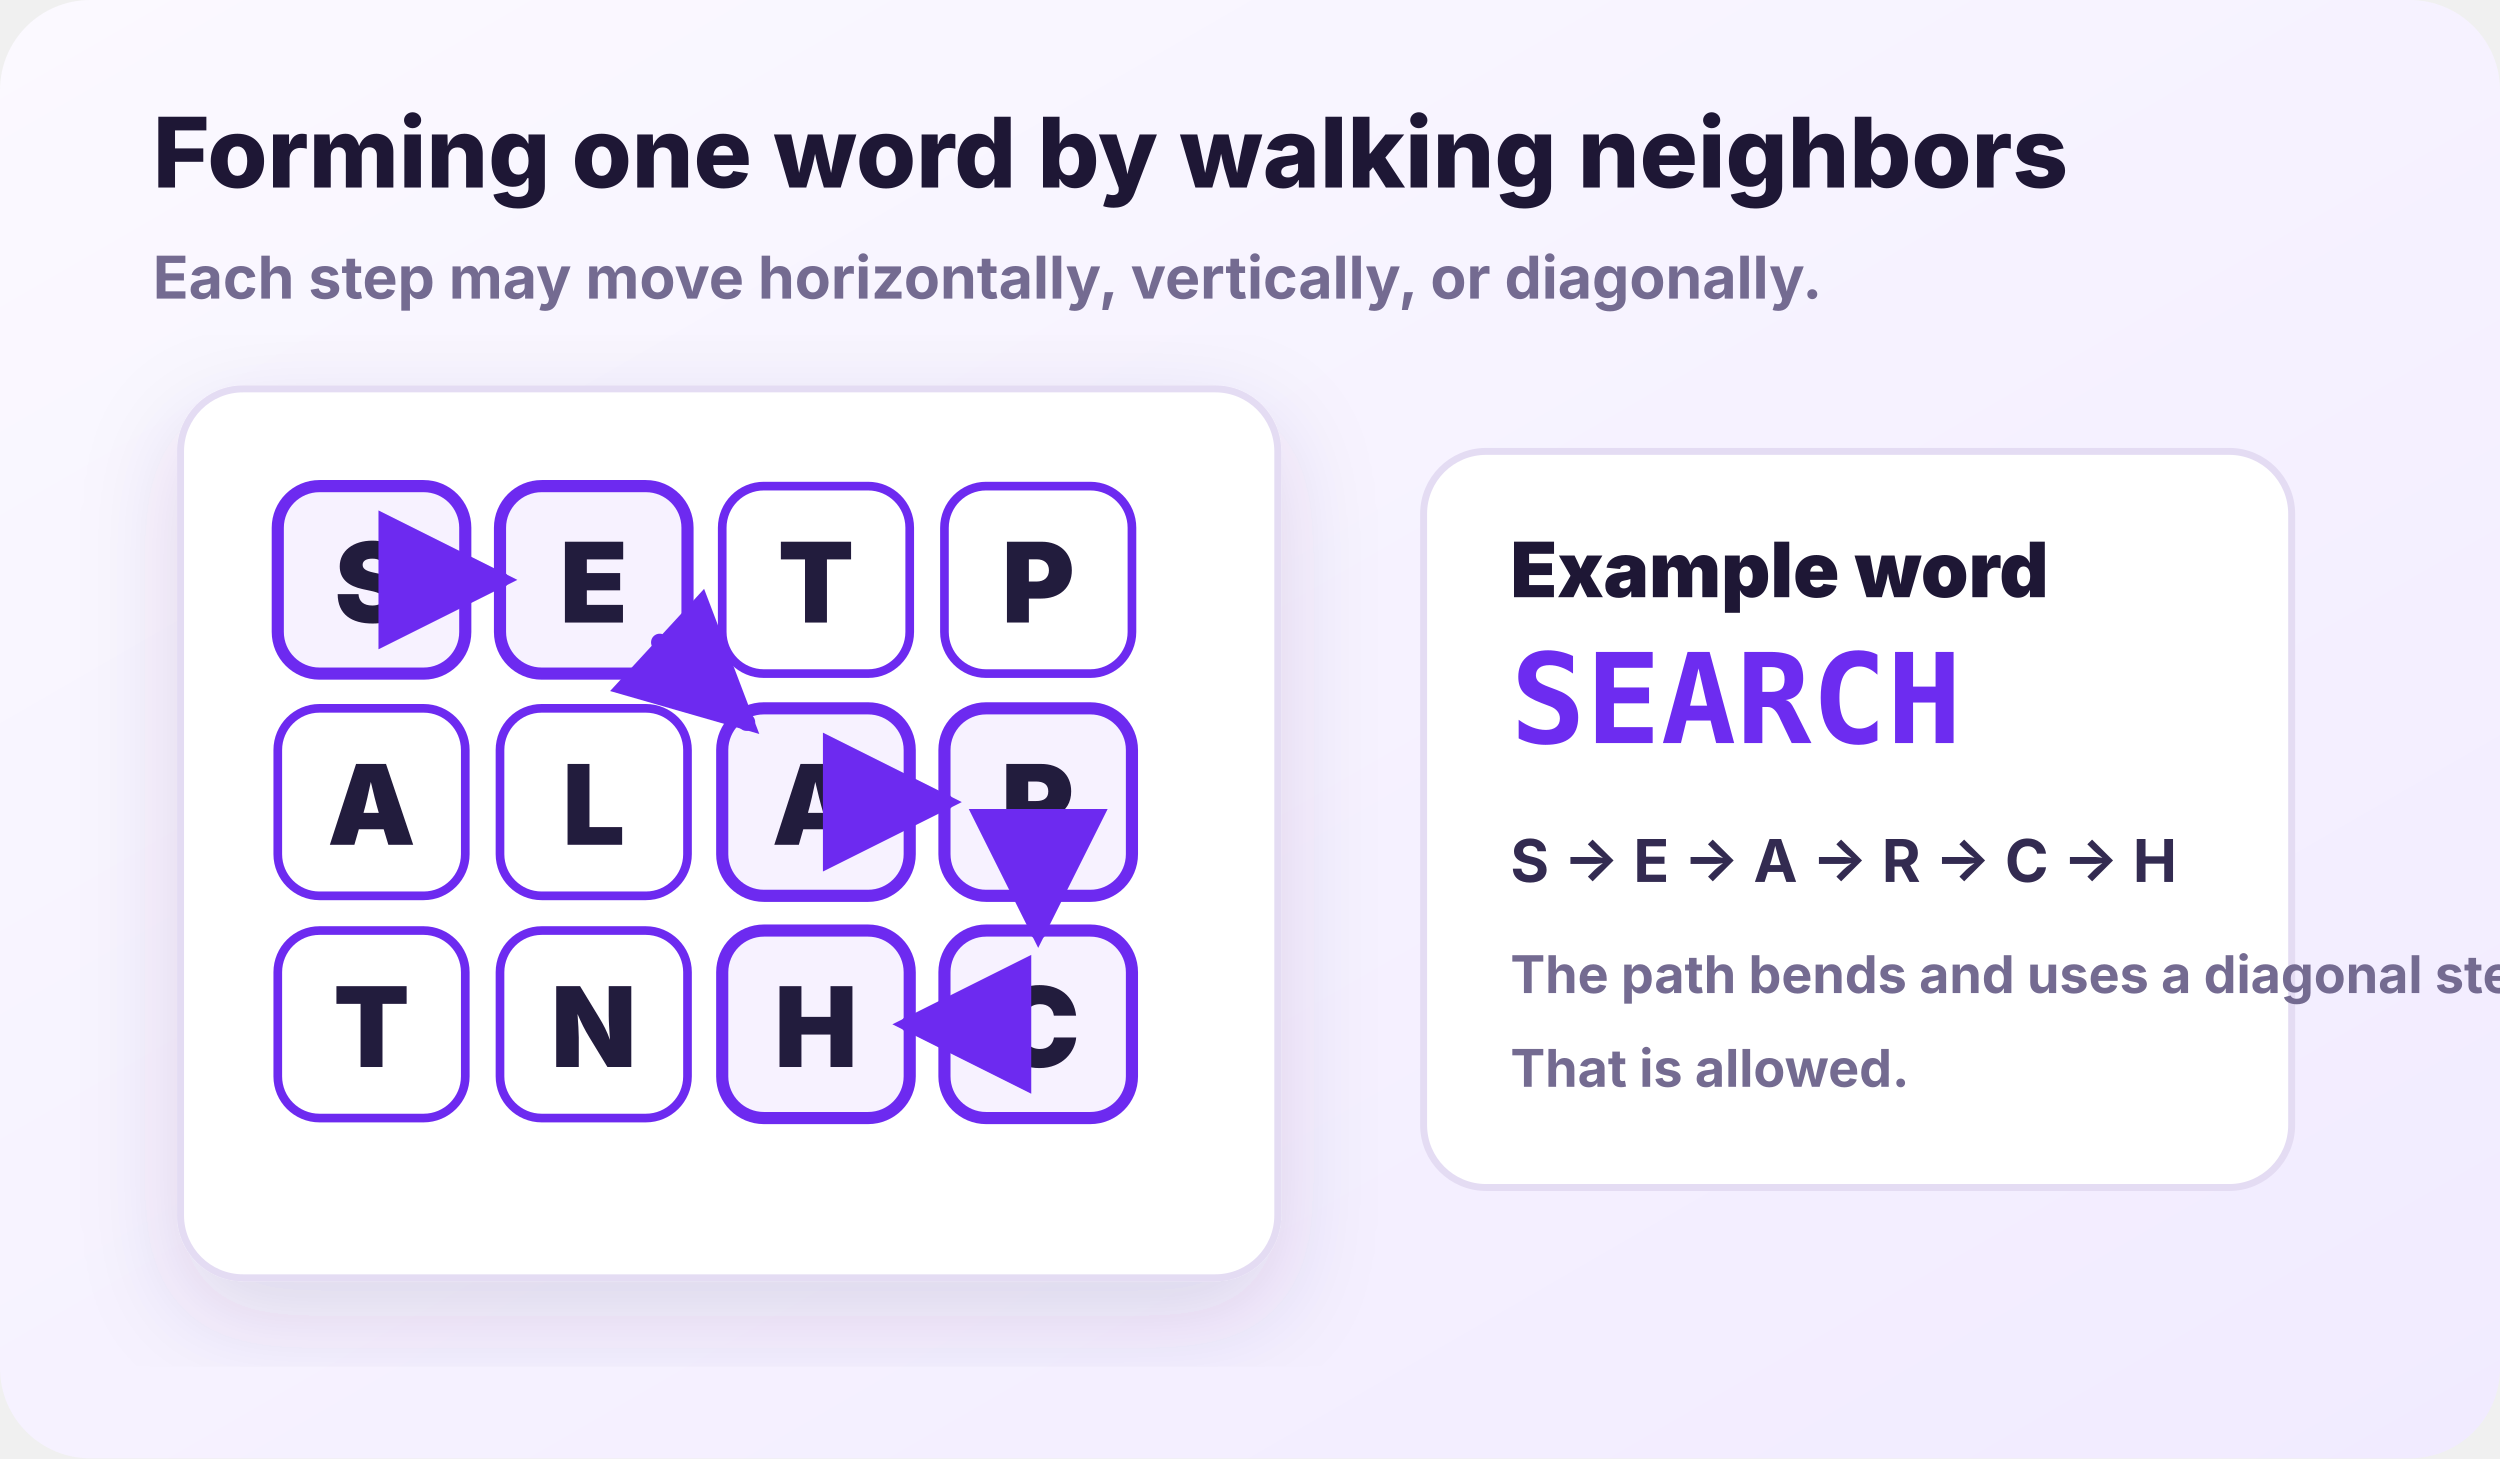
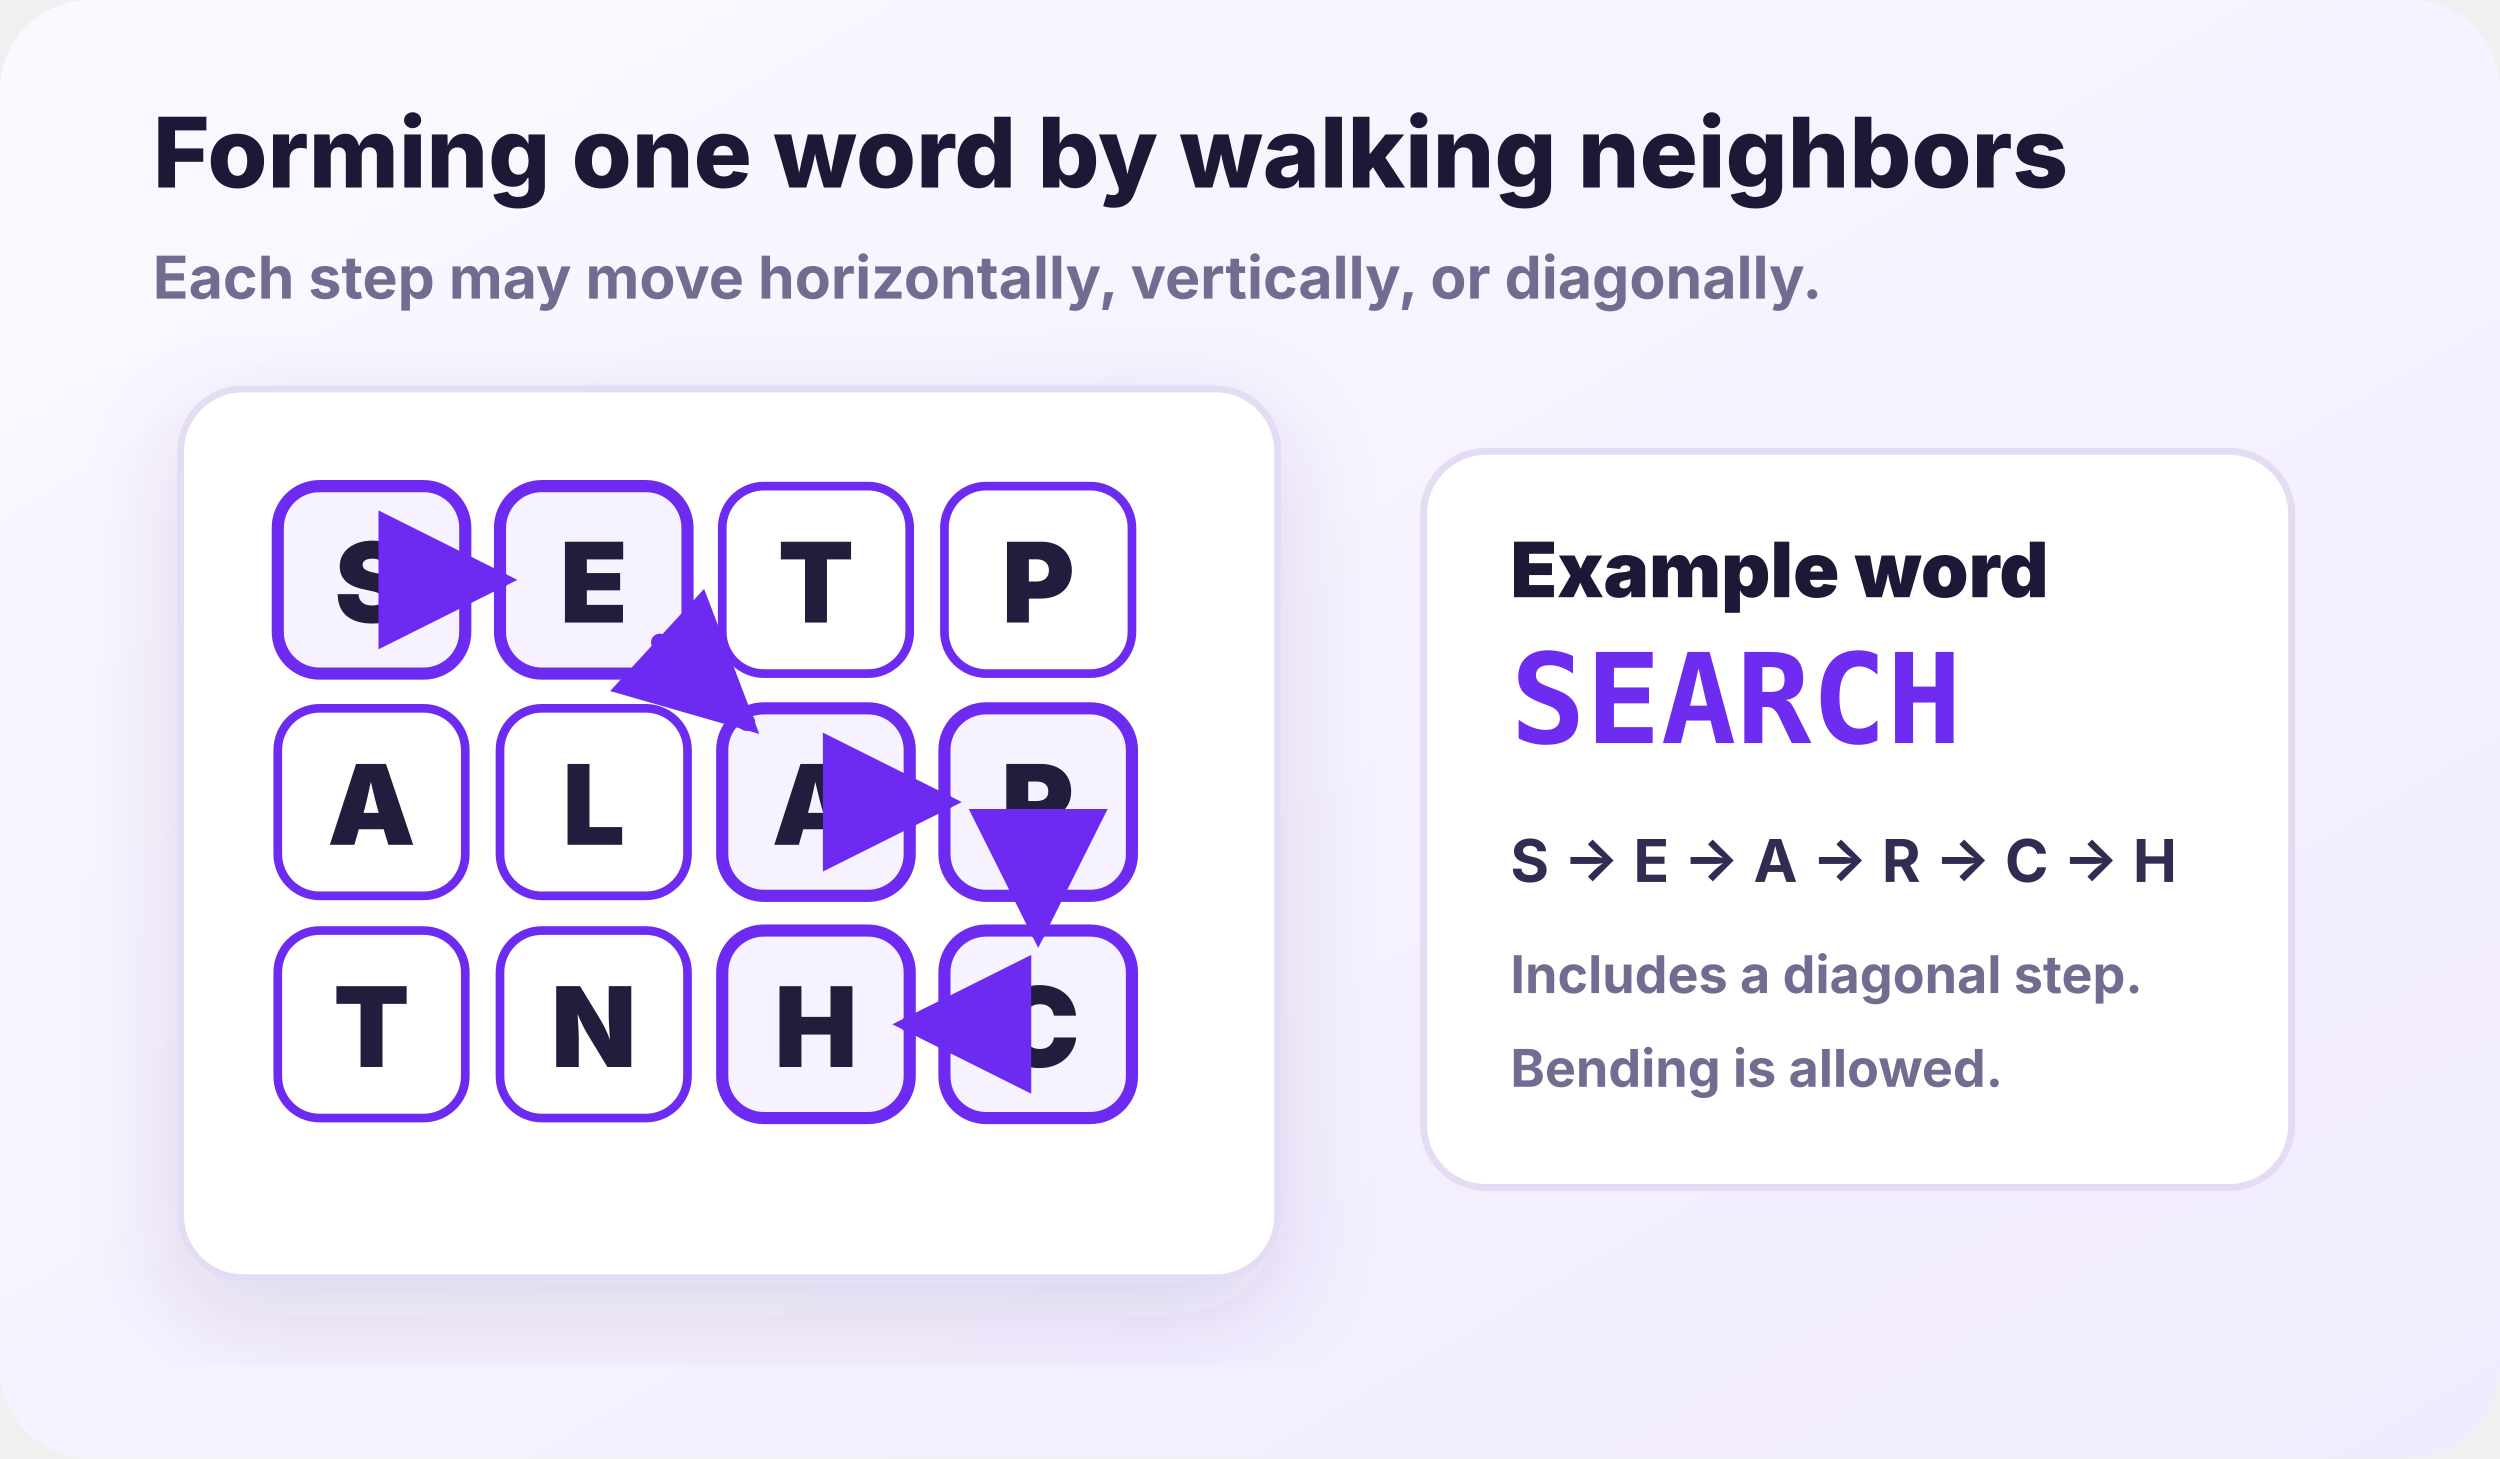
<svg xmlns="http://www.w3.org/2000/svg" width="720" height="420" viewBox="0 0 720 420" role="img" aria-labelledby="title desc">
  <defs>
    <linearGradient id="bg" x1="0" y1="0" x2="1" y2="1">
      <stop offset="0" stop-color="#fbf9ff" />
      <stop offset="1" stop-color="#f1ebff" />
    </linearGradient>
    <filter id="shadow" x="-10%" y="-10%" width="120%" height="120%">
      <feDropShadow dx="0" dy="10" stdDeviation="14" flood-color="#3b256f" flood-opacity="0.14" />
    </filter>
    <marker id="arrow" markerWidth="12" markerHeight="12" refX="9" refY="6" orient="auto" markerUnits="strokeWidth">
      <path d="M2 2 10 6 2 10Z" fill="#6d2cf0" />
    </marker>
  </defs>
  <rect width="720" height="420" rx="26" fill="url(#bg)" />
  <text x="44" y="54" fill="#1e1735" font-family="Inter, Arial, sans-serif" font-size="28" font-weight="800">Forming one word by walking neighbors</text>
  <text x="44" y="86" fill="#746b91" font-family="Inter, Arial, sans-serif" font-size="17" font-weight="650">Each step may move horizontally, vertically, or diagonally.</text>
  <g filter="url(#shadow)">
    <rect x="52" y="112" width="316" height="256" rx="18" fill="#ffffff" stroke="#e4dcf3" stroke-width="2" />
    <g font-family="Inter, Arial, sans-serif" font-size="32" font-weight="850" text-anchor="middle" dominant-baseline="middle">
      <g fill="#ffffff" stroke="#6d2cf0" stroke-width="2.5">
        <rect x="80" y="140" width="54" height="54" rx="12" />
        <rect x="144" y="140" width="54" height="54" rx="12" />
        <rect x="208" y="140" width="54" height="54" rx="12" />
        <rect x="272" y="140" width="54" height="54" rx="12" />
        <rect x="80" y="204" width="54" height="54" rx="12" />
        <rect x="144" y="204" width="54" height="54" rx="12" />
        <rect x="208" y="204" width="54" height="54" rx="12" />
        <rect x="272" y="204" width="54" height="54" rx="12" />
        <rect x="80" y="268" width="54" height="54" rx="12" />
        <rect x="144" y="268" width="54" height="54" rx="12" />
        <rect x="208" y="268" width="54" height="54" rx="12" />
        <rect x="272" y="268" width="54" height="54" rx="12" />
      </g>
      <g fill="#f7f2ff" stroke="#6d2cf0" stroke-width="3.5">
        <rect x="80" y="140" width="54" height="54" rx="12" />
        <rect x="144" y="140" width="54" height="54" rx="12" />
        <rect x="208" y="204" width="54" height="54" rx="12" />
        <rect x="272" y="204" width="54" height="54" rx="12" />
        <rect x="272" y="268" width="54" height="54" rx="12" />
        <rect x="208" y="268" width="54" height="54" rx="12" />
      </g>
      <g fill="#231a3d">
        <text x="107" y="167">S</text>
        <text x="171" y="167">E</text>
        <text x="235" y="167">T</text>
        <text x="299" y="167">P</text>
        <text x="107" y="231">A</text>
        <text x="171" y="231">L</text>
        <text x="235" y="231">A</text>
        <text x="299" y="231">R</text>
        <text x="107" y="295">T</text>
        <text x="171" y="295">N</text>
        <text x="235" y="295">H</text>
        <text x="299" y="295">C</text>
      </g>
    </g>
    <path d="M134 167H144" stroke="#6d2cf0" stroke-width="5" stroke-linecap="round" marker-end="url(#arrow)" />
    <path d="M190 185 215 208" stroke="#6d2cf0" stroke-width="5" stroke-linecap="round" marker-end="url(#arrow)" />
    <path d="M262 231H272" stroke="#6d2cf0" stroke-width="5" stroke-linecap="round" marker-end="url(#arrow)" />
    <path d="M299 258V268" stroke="#6d2cf0" stroke-width="5" stroke-linecap="round" marker-end="url(#arrow)" />
    <path d="M272 295H262" stroke="#6d2cf0" stroke-width="5" stroke-linecap="round" marker-end="url(#arrow)" />
  </g>
  <g>
    <rect x="410" y="130" width="250" height="212" rx="18" fill="#ffffff" stroke="#e4dcf3" stroke-width="2" />
    <text x="435" y="172" fill="#1e1735" font-family="Inter, Arial, sans-serif" font-size="22" font-weight="850">Example word</text>
    <text x="435" y="214" fill="#6d2cf0" font-family="SFMono-Regular, Consolas, monospace" font-size="36" font-weight="850">SEARCH</text>
    <text x="435" y="254" fill="#332b51" font-family="Inter, Arial, sans-serif" font-size="17" font-weight="650">S → E → A → R → C → H</text>
-     <text x="435" y="286" fill="#746b91" font-family="Inter, Arial, sans-serif" font-size="15" font-weight="650">The path bends and uses a diagonal step.</text>
-     <text x="435" y="313" fill="#746b91" font-family="Inter, Arial, sans-serif" font-size="15" font-weight="650">That is allowed.</text>
+     <text x="435" y="286" fill="#746b91" font-family="Inter, Arial, sans-serif" font-size="15" font-weight="650">Includes a diagonal step.</text>
+     <text x="435" y="313" fill="#746b91" font-family="Inter, Arial, sans-serif" font-size="15" font-weight="650">Bending is allowed.</text>
  </g>
</svg>
